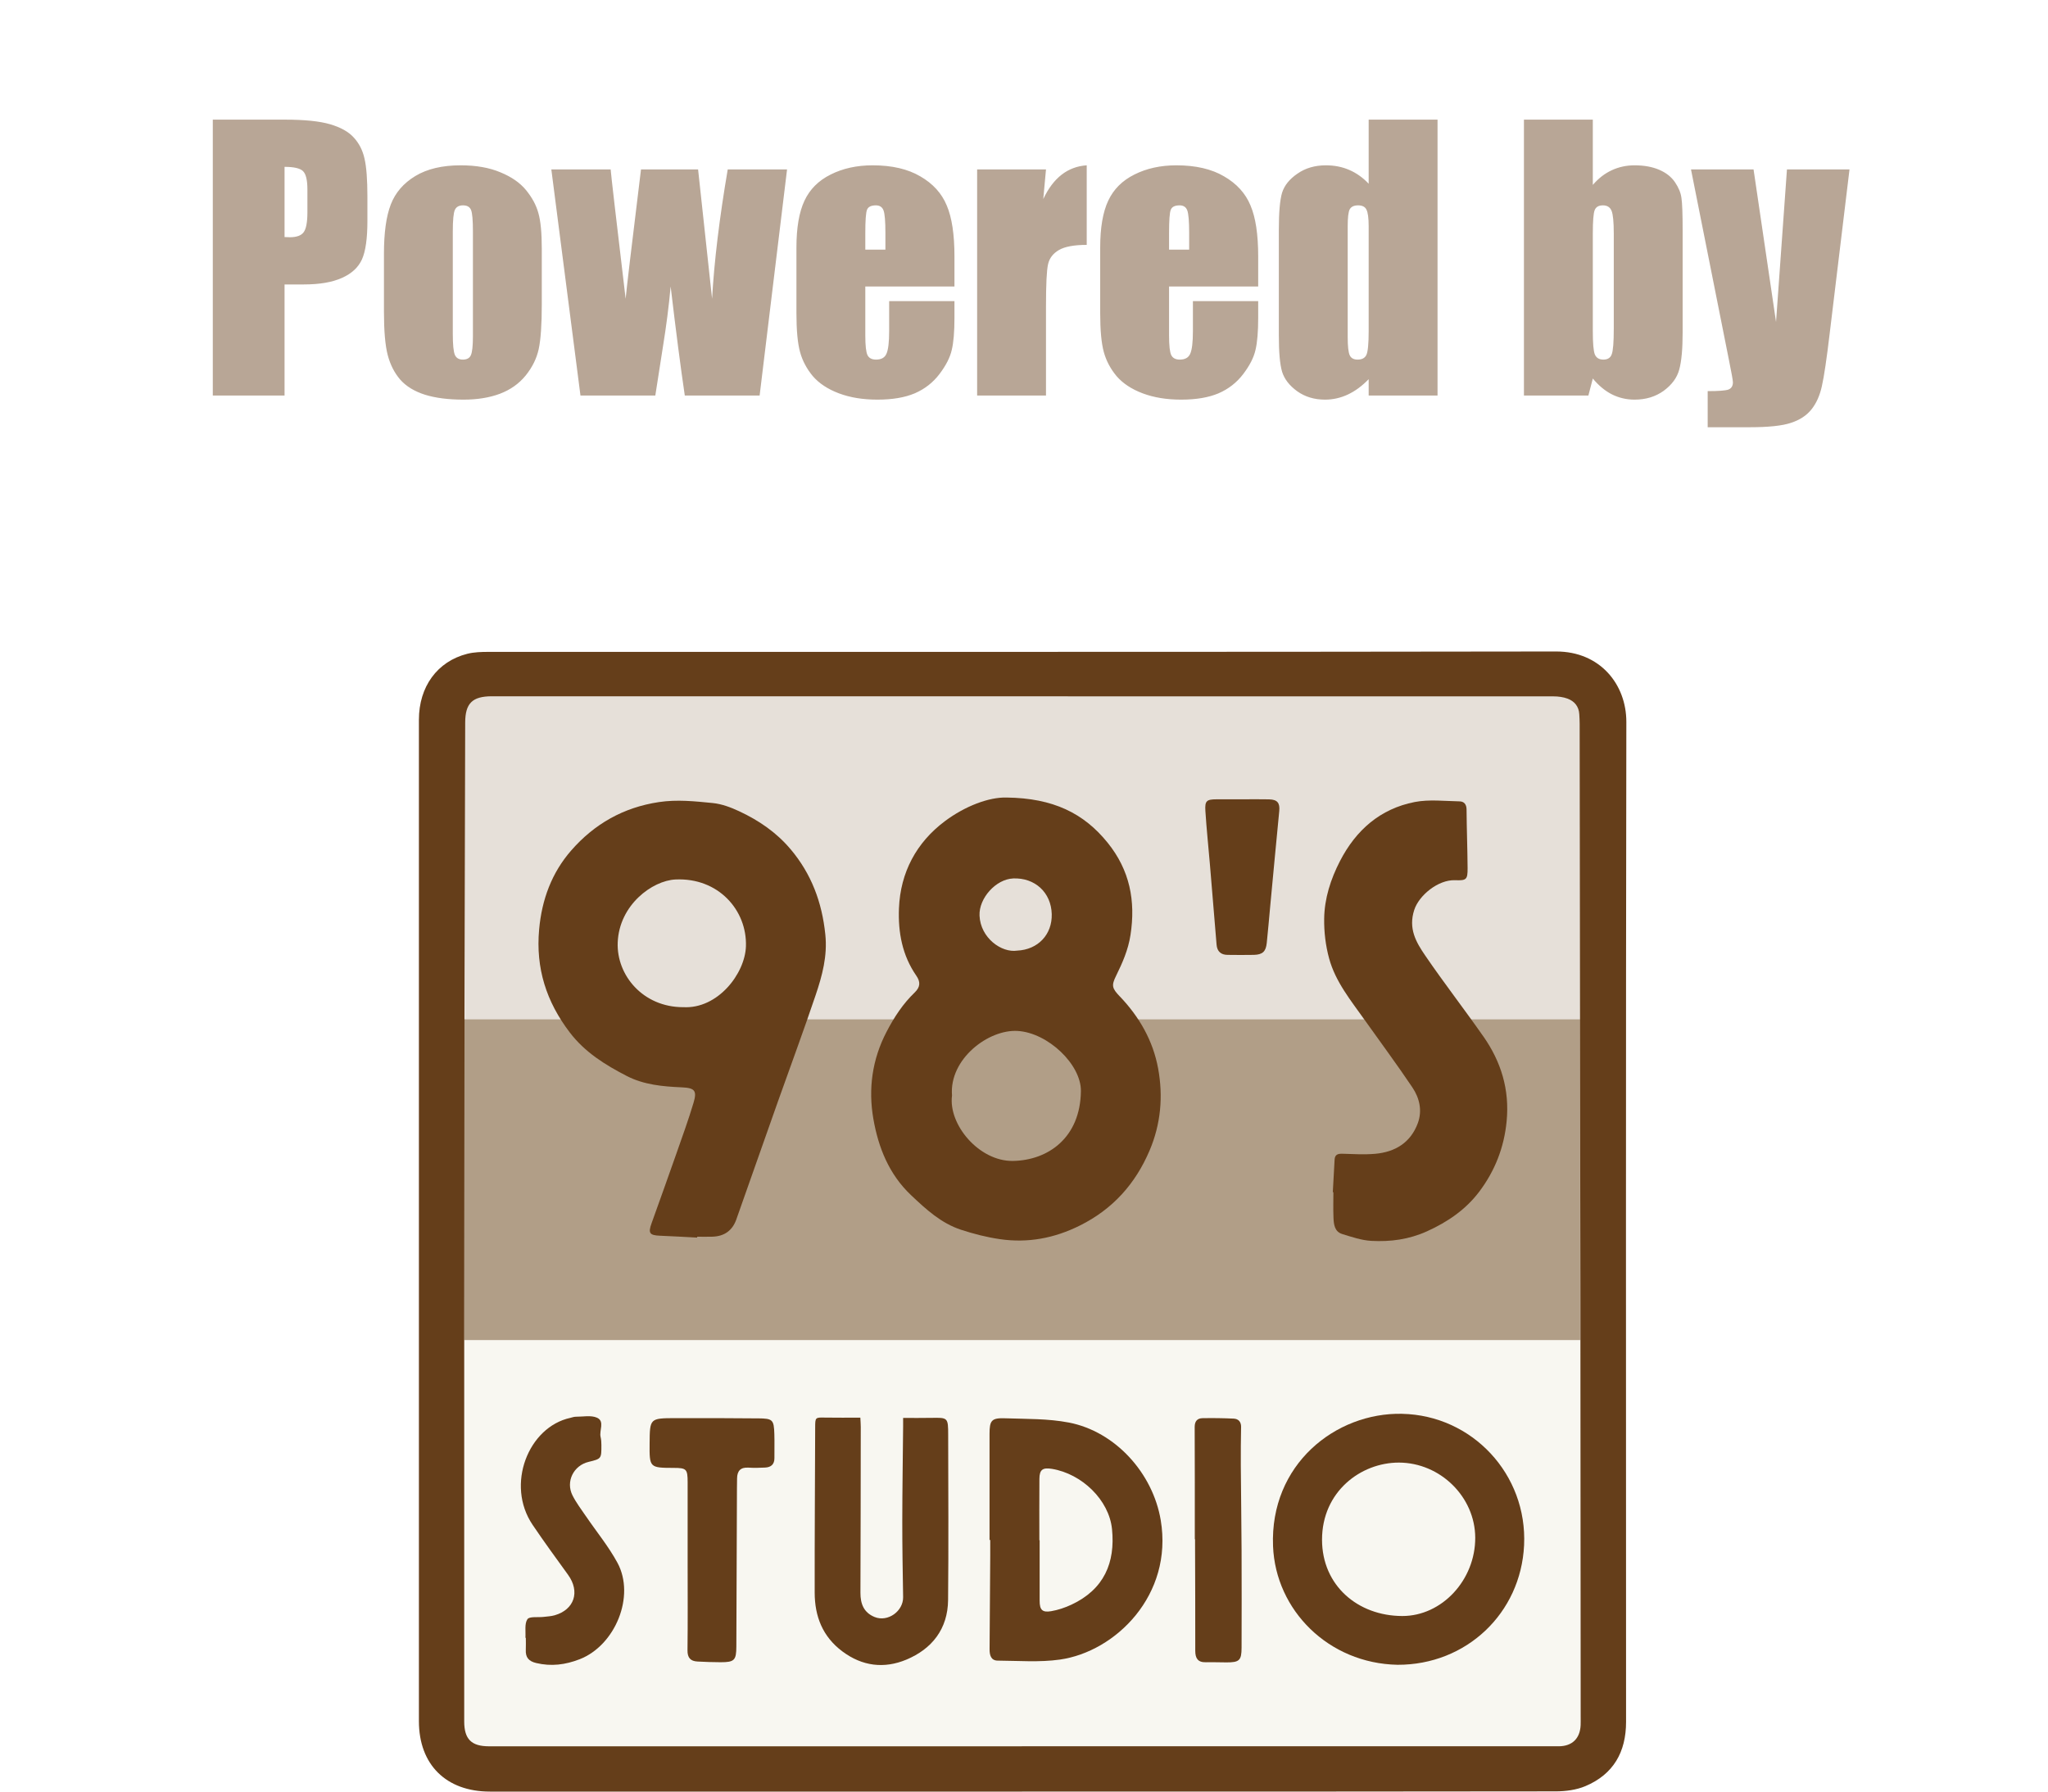
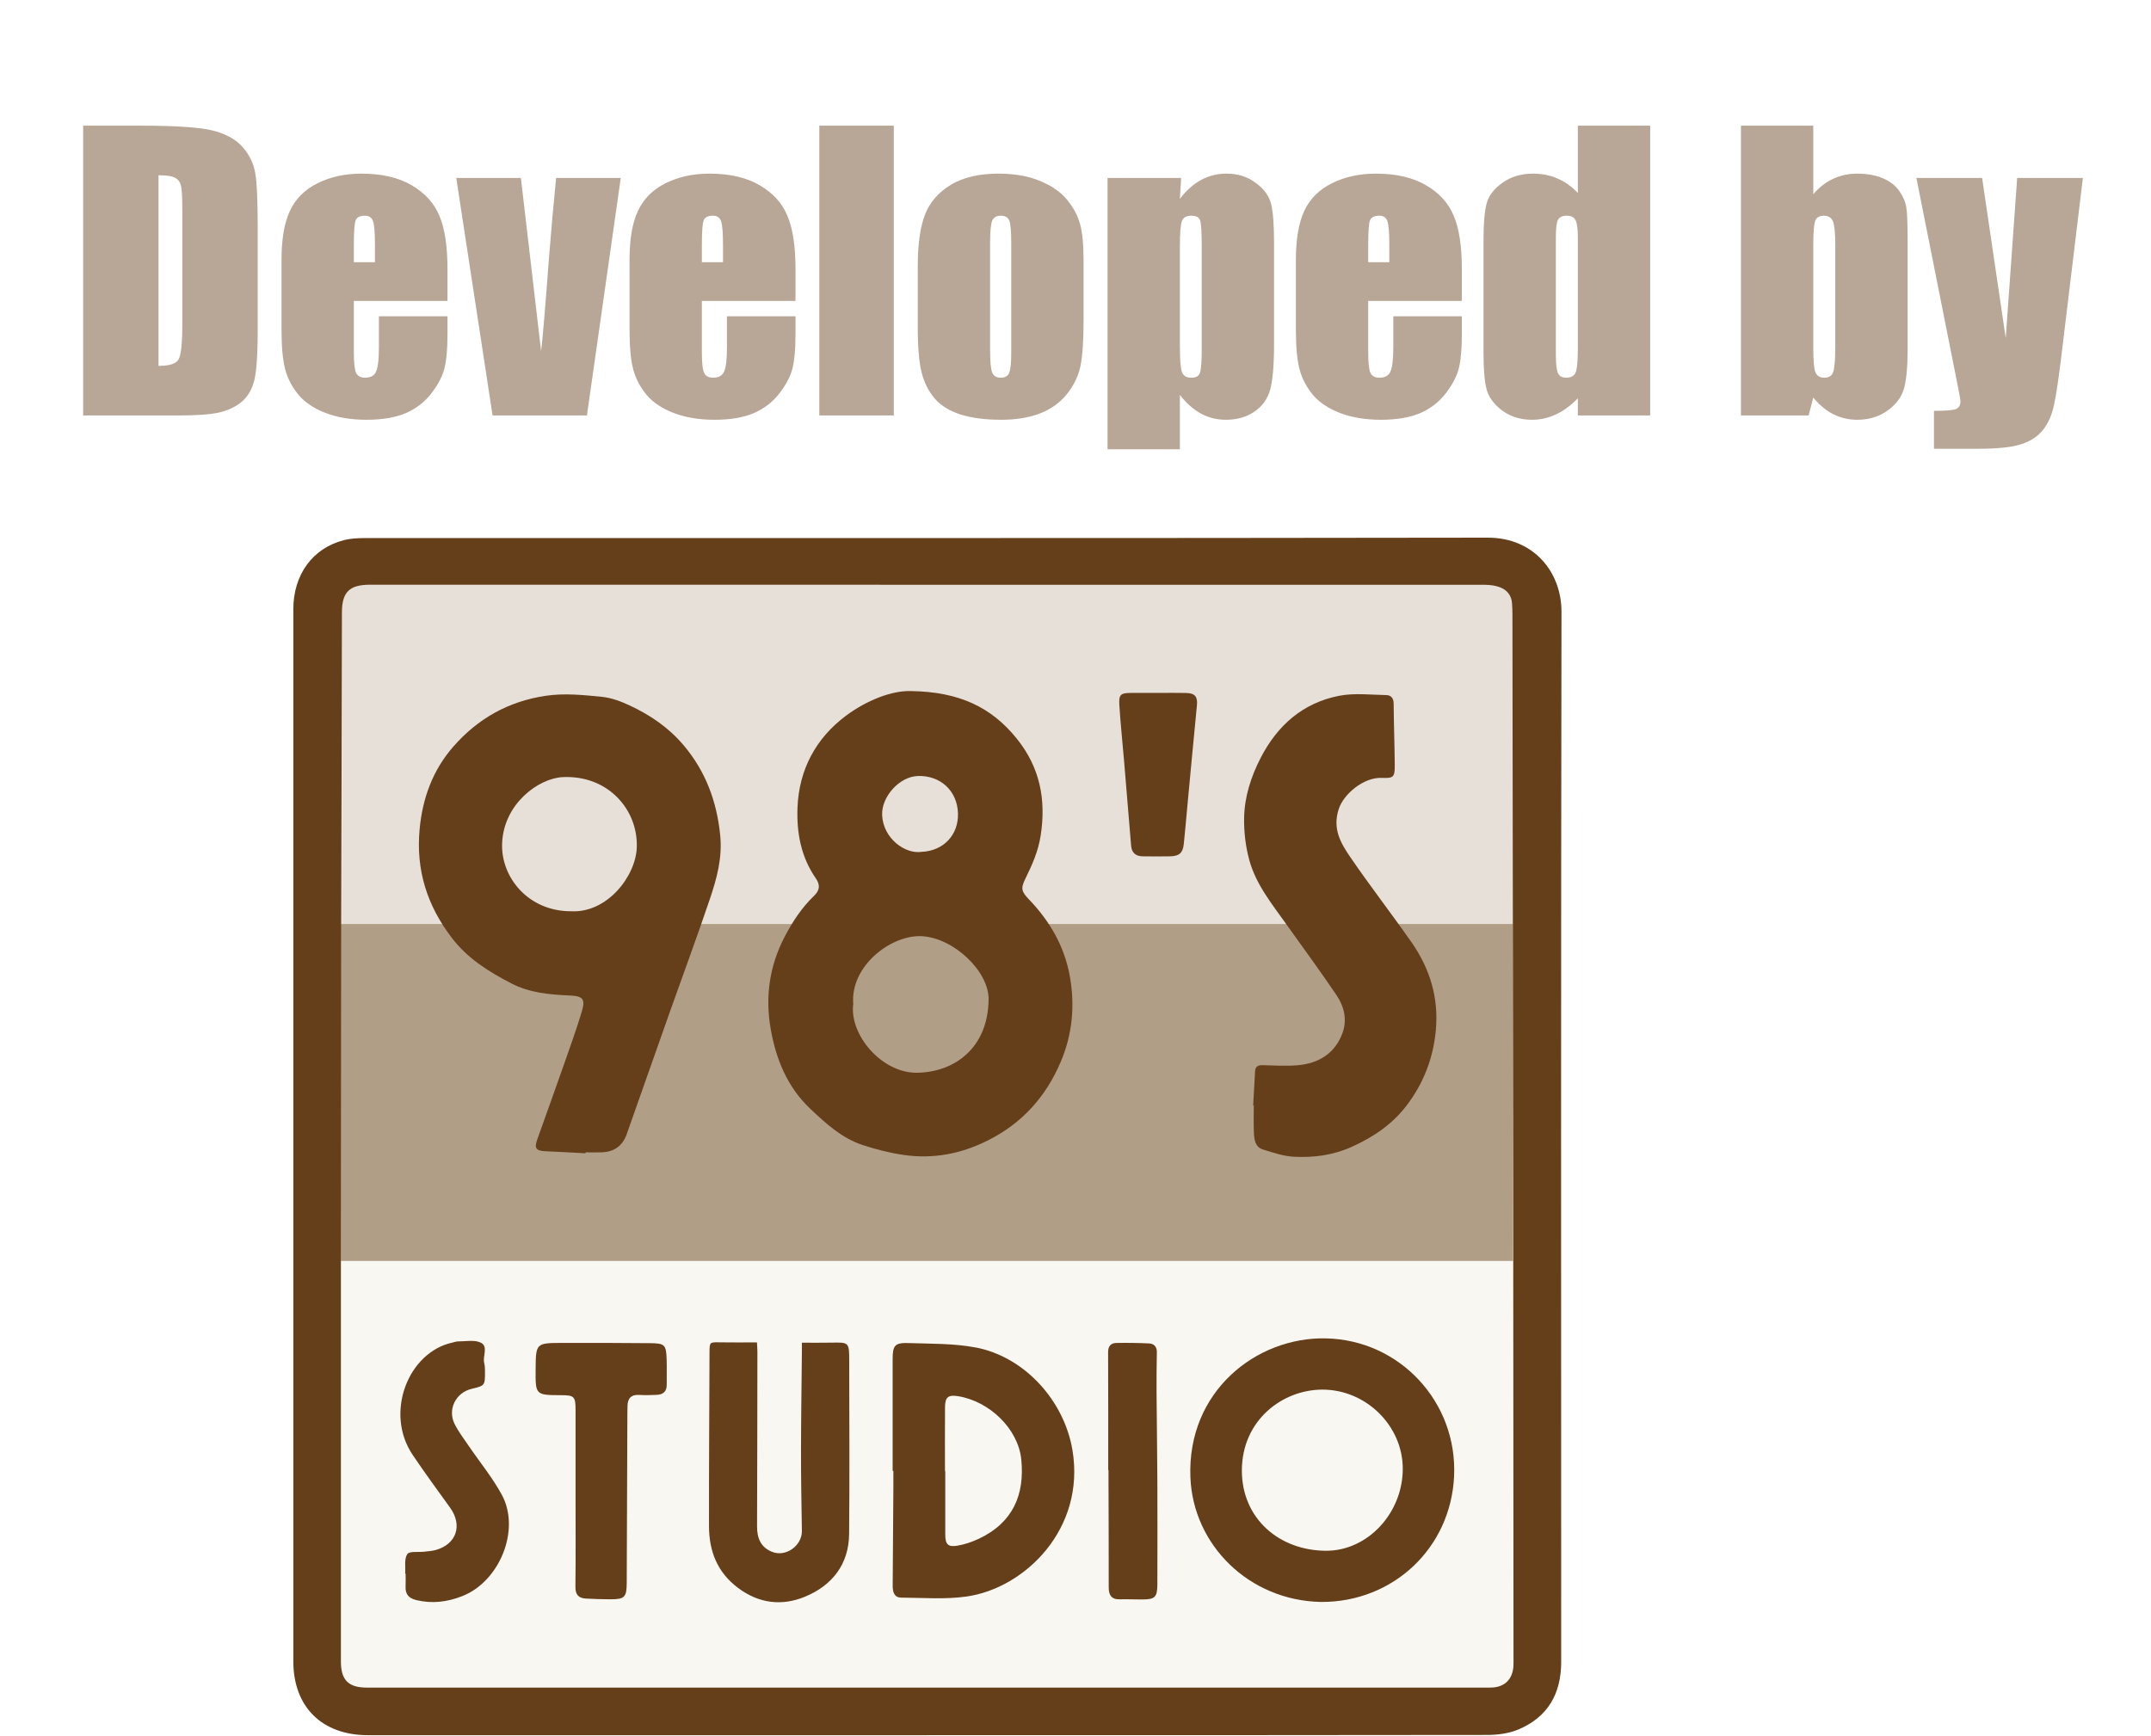
- <svg xmlns="http://www.w3.org/2000/svg" width="88" height="77" viewBox="0 0 88 77" fill="none">
-   <path d="M9.144 5.142H12.249C13.089 5.142 13.734 5.208 14.183 5.34C14.637 5.472 14.977 5.662 15.201 5.911C15.431 6.16 15.585 6.463 15.663 6.819C15.746 7.171 15.787 7.718 15.787 8.46V9.493C15.787 10.249 15.709 10.801 15.553 11.148C15.396 11.495 15.108 11.761 14.688 11.946C14.273 12.132 13.729 12.225 13.055 12.225H12.227V17H9.144V5.142ZM12.227 7.171V10.188C12.315 10.193 12.391 10.196 12.455 10.196C12.738 10.196 12.933 10.127 13.04 9.991C13.153 9.849 13.209 9.559 13.209 9.119V8.145C13.209 7.74 13.146 7.476 13.019 7.354C12.892 7.232 12.628 7.171 12.227 7.171ZM23.28 10.694V13.074C23.28 13.948 23.236 14.59 23.148 15.001C23.06 15.406 22.872 15.787 22.584 16.143C22.296 16.495 21.925 16.756 21.471 16.927C21.021 17.093 20.504 17.176 19.918 17.176C19.264 17.176 18.709 17.105 18.255 16.963C17.801 16.817 17.447 16.6 17.193 16.311C16.944 16.019 16.766 15.667 16.659 15.257C16.551 14.842 16.498 14.222 16.498 13.396V10.906C16.498 10.003 16.595 9.297 16.791 8.79C16.986 8.282 17.337 7.874 17.845 7.566C18.353 7.259 19.002 7.105 19.794 7.105C20.457 7.105 21.026 7.205 21.5 7.405C21.979 7.601 22.347 7.857 22.606 8.174C22.865 8.492 23.041 8.819 23.133 9.156C23.231 9.493 23.28 10.005 23.28 10.694ZM20.321 9.961C20.321 9.463 20.294 9.151 20.24 9.024C20.186 8.892 20.072 8.826 19.896 8.826C19.72 8.826 19.603 8.892 19.544 9.024C19.486 9.151 19.456 9.463 19.456 9.961V14.349C19.456 14.808 19.486 15.108 19.544 15.249C19.603 15.386 19.718 15.455 19.889 15.455C20.064 15.455 20.179 15.391 20.233 15.264C20.291 15.137 20.321 14.864 20.321 14.444V9.961ZM33.819 7.281L32.64 17H29.425C29.249 15.813 29.046 14.251 28.817 12.312C28.739 13.162 28.629 14.021 28.487 14.891L28.158 17H24.942L23.69 7.281H26.239C26.258 7.535 26.473 9.388 26.883 12.84C26.913 12.488 27.132 10.635 27.543 7.281H29.996L30.597 12.84C30.689 11.219 30.914 9.366 31.27 7.281H33.819ZM41.012 12.312H37.181V14.415C37.181 14.854 37.213 15.137 37.276 15.264C37.34 15.391 37.462 15.455 37.643 15.455C37.867 15.455 38.016 15.372 38.089 15.206C38.167 15.035 38.206 14.707 38.206 14.224V12.942H41.012V13.66C41.012 14.261 40.973 14.722 40.895 15.044C40.821 15.367 40.645 15.711 40.367 16.077C40.089 16.443 39.735 16.719 39.305 16.905C38.88 17.085 38.346 17.176 37.701 17.176C37.076 17.176 36.524 17.085 36.046 16.905C35.567 16.724 35.194 16.477 34.925 16.165C34.662 15.848 34.478 15.501 34.376 15.125C34.273 14.744 34.222 14.192 34.222 13.47V10.635C34.222 9.786 34.337 9.117 34.566 8.628C34.796 8.135 35.172 7.759 35.694 7.5C36.217 7.237 36.817 7.105 37.496 7.105C38.326 7.105 39.01 7.264 39.547 7.581C40.089 7.894 40.467 8.311 40.682 8.834C40.902 9.351 41.012 10.081 41.012 11.023V12.312ZM38.045 10.73V10.02C38.045 9.517 38.019 9.192 37.965 9.046C37.911 8.899 37.801 8.826 37.635 8.826C37.43 8.826 37.303 8.89 37.254 9.017C37.206 9.139 37.181 9.473 37.181 10.02V10.73H38.045ZM44.945 7.281L44.828 8.555C45.257 7.642 45.88 7.159 46.695 7.105V10.525C46.153 10.525 45.755 10.599 45.502 10.745C45.248 10.892 45.091 11.097 45.033 11.36C44.974 11.619 44.945 12.22 44.945 13.162V17H41.986V7.281H44.945ZM54.063 12.312H50.233V14.415C50.233 14.854 50.265 15.137 50.328 15.264C50.392 15.391 50.514 15.455 50.694 15.455C50.919 15.455 51.068 15.372 51.141 15.206C51.219 15.035 51.258 14.707 51.258 14.224V12.942H54.063V13.66C54.063 14.261 54.024 14.722 53.946 15.044C53.873 15.367 53.697 15.711 53.419 16.077C53.141 16.443 52.787 16.719 52.357 16.905C51.932 17.085 51.398 17.176 50.753 17.176C50.128 17.176 49.576 17.085 49.098 16.905C48.619 16.724 48.246 16.477 47.977 16.165C47.713 15.848 47.53 15.501 47.428 15.125C47.325 14.744 47.274 14.192 47.274 13.47V10.635C47.274 9.786 47.389 9.117 47.618 8.628C47.848 8.135 48.224 7.759 48.746 7.5C49.269 7.237 49.869 7.105 50.548 7.105C51.378 7.105 52.062 7.264 52.599 7.581C53.141 7.894 53.519 8.311 53.734 8.834C53.954 9.351 54.063 10.081 54.063 11.023V12.312ZM51.097 10.73V10.02C51.097 9.517 51.07 9.192 51.017 9.046C50.963 8.899 50.853 8.826 50.687 8.826C50.482 8.826 50.355 8.89 50.306 9.017C50.257 9.139 50.233 9.473 50.233 10.02V10.73H51.097ZM61.769 5.142V17H58.81V16.297C58.526 16.59 58.228 16.81 57.916 16.956C57.603 17.102 57.276 17.176 56.935 17.176C56.476 17.176 56.078 17.056 55.741 16.817C55.404 16.573 55.187 16.292 55.089 15.975C54.996 15.657 54.95 15.14 54.95 14.422V9.874C54.95 9.126 54.996 8.597 55.089 8.284C55.187 7.972 55.406 7.698 55.748 7.464C56.09 7.225 56.498 7.105 56.971 7.105C57.337 7.105 57.672 7.171 57.975 7.303C58.282 7.435 58.56 7.632 58.81 7.896V5.142H61.769ZM58.81 9.727C58.81 9.371 58.778 9.131 58.714 9.009C58.656 8.887 58.536 8.826 58.355 8.826C58.18 8.826 58.06 8.882 57.997 8.995C57.938 9.102 57.909 9.346 57.909 9.727V14.488C57.909 14.883 57.938 15.145 57.997 15.271C58.055 15.394 58.167 15.455 58.334 15.455C58.524 15.455 58.651 15.386 58.714 15.249C58.778 15.108 58.81 14.766 58.81 14.224V9.727ZM68.441 5.142V7.947C68.685 7.664 68.956 7.454 69.254 7.317C69.557 7.176 69.884 7.105 70.235 7.105C70.641 7.105 70.992 7.168 71.29 7.295C71.588 7.422 71.815 7.601 71.971 7.83C72.127 8.06 72.22 8.284 72.249 8.504C72.284 8.724 72.301 9.192 72.301 9.91V14.29C72.301 15.003 72.252 15.535 72.154 15.887C72.061 16.233 71.839 16.536 71.488 16.795C71.136 17.049 70.719 17.176 70.235 17.176C69.889 17.176 69.564 17.1 69.261 16.949C68.963 16.797 68.69 16.57 68.441 16.268L68.251 17H65.482V5.142H68.441ZM69.342 10.042C69.342 9.539 69.31 9.212 69.247 9.061C69.183 8.904 69.059 8.826 68.873 8.826C68.692 8.826 68.575 8.895 68.522 9.031C68.468 9.163 68.441 9.5 68.441 10.042V14.231C68.441 14.754 68.47 15.088 68.529 15.235C68.592 15.381 68.714 15.455 68.895 15.455C69.081 15.455 69.2 15.379 69.254 15.227C69.312 15.076 69.342 14.712 69.342 14.136V10.042ZM79.471 7.281L78.622 14.312C78.49 15.425 78.377 16.185 78.285 16.59C78.197 16.995 78.048 17.33 77.838 17.593C77.628 17.857 77.335 18.05 76.959 18.172C76.588 18.299 75.992 18.362 75.172 18.362H73.377V16.81C73.836 16.81 74.132 16.788 74.264 16.744C74.395 16.695 74.461 16.59 74.461 16.429C74.461 16.351 74.4 16.011 74.278 15.411L72.66 7.281H75.348L76.314 13.836L76.783 7.281H79.471Z" fill="#653E1A" fill-opacity="0.46" />
-   <path d="M67.905 57.596H19.944V75.053H67.905V57.596Z" fill="#F8F7F1" />
-   <path d="M60.244 60.763C57.389 60.704 54.56 62.939 54.701 66.454C54.811 69.203 57.084 71.492 60.05 71.55C63.002 71.56 65.347 69.339 65.488 66.415C65.635 63.367 63.261 60.826 60.244 60.764V60.763ZM60.253 69.454C58.339 69.449 56.809 68.141 56.806 66.178C56.804 64.107 58.475 62.858 60.108 62.86C61.884 62.863 63.382 64.332 63.389 66.087C63.395 67.906 61.957 69.458 60.253 69.454Z" fill="#653E1A" />
-   <path d="M45.92 61.138C45.032 60.967 44.105 60.988 43.194 60.956C42.605 60.935 42.519 61.046 42.519 61.629C42.517 63.148 42.519 64.667 42.519 66.186C42.529 66.186 42.539 66.186 42.549 66.186C42.549 66.413 42.55 66.642 42.549 66.871C42.54 68.207 42.53 69.543 42.521 70.879C42.519 71.129 42.576 71.369 42.871 71.371C43.761 71.377 44.664 71.45 45.538 71.327C47.935 70.989 50.415 68.551 49.875 65.334C49.537 63.32 47.932 61.525 45.92 61.137V61.138ZM46.036 68.967C45.761 69.096 45.462 69.197 45.163 69.247C44.783 69.311 44.672 69.186 44.672 68.797C44.672 67.93 44.672 67.063 44.672 66.197C44.668 66.197 44.664 66.197 44.66 66.197C44.66 65.318 44.655 64.439 44.662 63.561C44.665 63.163 44.801 63.064 45.202 63.13C46.483 63.341 47.655 64.462 47.782 65.72C47.926 67.155 47.447 68.307 46.035 68.968L46.036 68.967Z" fill="#653E1A" />
-   <path d="M39.989 60.938C39.605 60.947 39.22 60.94 38.806 60.94C38.806 61.092 38.806 61.205 38.806 61.317C38.793 62.675 38.772 64.034 38.77 65.392C38.769 66.475 38.788 67.558 38.806 68.641C38.816 69.247 38.148 69.726 37.584 69.498C37.117 69.309 36.97 68.931 36.972 68.454C36.981 66.078 36.983 63.702 36.986 61.327C36.986 61.207 36.976 61.087 36.968 60.928C36.441 60.928 35.951 60.935 35.461 60.926C35.028 60.917 35.029 60.912 35.027 61.354C35.02 63.718 35.002 66.082 35.006 68.447C35.008 69.464 35.34 70.333 36.193 70.973C37.053 71.617 37.994 71.725 38.942 71.33C40.046 70.87 40.726 70.009 40.738 68.769C40.761 66.404 40.746 64.04 40.742 61.676C40.741 60.919 40.734 60.922 39.989 60.939V60.938Z" fill="#653E1A" />
-   <path d="M32.571 60.96C31.383 60.95 30.196 60.945 29.008 60.949C27.922 60.953 27.922 60.96 27.913 62.033C27.904 63.079 27.91 63.085 28.95 63.088C29.496 63.089 29.546 63.138 29.547 63.7C29.549 64.887 29.547 66.074 29.547 67.261C29.547 68.483 29.556 69.705 29.541 70.926C29.537 71.249 29.669 71.395 29.971 71.41C30.301 71.426 30.633 71.441 30.963 71.44C31.555 71.44 31.637 71.358 31.64 70.768C31.651 68.497 31.658 66.225 31.666 63.953C31.666 63.816 31.669 63.679 31.671 63.542C31.675 63.222 31.816 63.056 32.157 63.077C32.396 63.092 32.637 63.086 32.876 63.074C33.129 63.062 33.279 62.936 33.276 62.664C33.273 62.322 33.284 61.979 33.273 61.638C33.254 61.015 33.205 60.964 32.568 60.959L32.571 60.96Z" fill="#653E1A" />
-   <path d="M25.172 65.16C24.974 64.868 24.758 64.584 24.6 64.271C24.3 63.676 24.643 62.986 25.29 62.83C25.843 62.696 25.843 62.696 25.841 62.103C25.841 61.99 25.834 61.874 25.808 61.764C25.738 61.483 25.997 61.086 25.653 60.931C25.394 60.816 25.049 60.891 24.742 60.889C24.664 60.889 24.587 60.919 24.509 60.937C22.701 61.327 21.719 63.811 22.886 65.536C23.377 66.263 23.895 66.972 24.409 67.683C24.932 68.408 24.683 69.18 23.831 69.423C23.679 69.466 23.517 69.473 23.358 69.492C23.116 69.521 22.748 69.462 22.662 69.592C22.531 69.79 22.595 70.117 22.577 70.389C22.583 70.389 22.588 70.389 22.594 70.39C22.594 70.561 22.601 70.733 22.593 70.903C22.577 71.226 22.71 71.397 23.041 71.475C23.687 71.627 24.287 71.552 24.906 71.312C26.433 70.72 27.308 68.603 26.531 67.166C26.148 66.459 25.627 65.828 25.173 65.159L25.172 65.16Z" fill="#653E1A" />
-   <path d="M53.329 61.336C53.333 61.11 53.217 60.98 53.009 60.97C52.565 60.949 52.119 60.943 51.673 60.951C51.45 60.955 51.334 61.077 51.334 61.327C51.342 62.936 51.339 64.544 51.339 66.153C51.343 66.153 51.346 66.153 51.35 66.153C51.35 66.244 51.35 66.336 51.35 66.427C51.355 67.934 51.361 69.44 51.359 70.946C51.359 71.262 51.462 71.449 51.811 71.441C52.108 71.434 52.405 71.446 52.701 71.447C53.255 71.449 53.347 71.361 53.349 70.817C53.352 69.425 53.356 68.033 53.349 66.641C53.344 65.419 53.324 64.199 53.316 62.978C53.312 62.431 53.319 61.883 53.328 61.336H53.329Z" fill="#653E1A" />
-   <path d="M67.906 29.927H19.98V43.809H67.906V29.927Z" fill="#B19E87" fill-opacity="0.32" />
-   <path d="M67.898 43.807H19.944V57.595H67.898V43.807Z" fill="#B19E87" />
-   <path d="M48.116 42.825C47.782 42.475 47.75 42.358 47.955 41.942C48.231 41.382 48.476 40.827 48.575 40.19C48.804 38.715 48.545 37.398 47.594 36.219C46.568 34.949 45.255 34.303 43.257 34.277C42.494 34.254 41.466 34.645 40.599 35.294C39.38 36.208 38.689 37.489 38.627 39.04C38.586 40.069 38.768 41.062 39.373 41.935C39.556 42.198 39.549 42.42 39.303 42.656C38.798 43.141 38.422 43.715 38.096 44.342C37.473 45.535 37.304 46.802 37.527 48.085C37.74 49.313 38.196 50.468 39.148 51.368C39.791 51.976 40.437 52.571 41.291 52.852C41.835 53.031 42.398 53.175 42.965 53.257C44.164 53.431 45.298 53.221 46.398 52.673C47.819 51.966 48.788 50.877 49.397 49.445C49.878 48.313 49.984 47.126 49.764 45.925C49.544 44.727 48.957 43.704 48.119 42.826L48.116 42.825ZM43.533 37.754C44.471 37.716 45.167 38.359 45.192 39.285C45.216 40.165 44.6 40.816 43.706 40.856C43.036 40.959 42.131 40.314 42.089 39.352C42.057 38.605 42.792 37.785 43.533 37.755V37.754ZM43.528 49.895C42.076 49.921 40.74 48.336 40.907 47.083C40.778 45.518 42.471 44.231 43.729 44.309C45.023 44.386 46.459 45.746 46.445 46.896C46.421 48.9 45.035 49.869 43.527 49.895H43.528Z" fill="#653E1A" />
-   <path d="M33.969 36.497C33.357 35.771 32.603 35.259 31.761 34.866C31.403 34.699 31.012 34.551 30.623 34.513C29.859 34.438 29.101 34.355 28.315 34.472C26.78 34.702 25.536 35.417 24.544 36.552C23.71 37.508 23.283 38.653 23.166 39.944C23.014 41.616 23.477 43.053 24.48 44.37C25.132 45.227 26.007 45.767 26.93 46.244C27.663 46.622 28.476 46.697 29.288 46.732C29.85 46.757 29.959 46.868 29.8 47.398C29.581 48.128 29.321 48.845 29.069 49.564C28.715 50.573 28.354 51.58 27.993 52.586C27.846 52.995 27.913 53.091 28.35 53.109C28.886 53.13 29.421 53.162 29.956 53.19C29.956 53.177 29.956 53.165 29.957 53.152C30.174 53.152 30.391 53.158 30.608 53.151C31.129 53.136 31.474 52.884 31.644 52.397C31.652 52.375 31.658 52.354 31.666 52.332C32.253 50.667 32.838 49.003 33.427 47.34C33.967 45.816 34.532 44.3 35.048 42.766C35.33 41.929 35.559 41.088 35.463 40.163C35.32 38.78 34.869 37.565 33.97 36.497H33.969ZM29.351 43.287C27.626 43.286 26.489 41.913 26.542 40.509C26.604 38.893 28.028 37.847 29.022 37.799C30.867 37.711 32.103 39.12 32.052 40.671C32.013 41.85 30.837 43.376 29.351 43.286V43.287Z" fill="#653E1A" />
-   <path d="M63.737 44.544C62.922 43.376 62.047 42.249 61.243 41.073C60.85 40.498 60.505 39.912 60.769 39.105C60.969 38.487 61.791 37.803 62.522 37.83C63.007 37.848 63.064 37.809 63.061 37.311C63.055 36.469 63.022 35.628 63.016 34.785C63.014 34.565 62.902 34.445 62.72 34.442C62.075 34.43 61.41 34.349 60.786 34.47C59.305 34.76 58.263 35.678 57.578 37.006C57.178 37.783 56.91 38.611 56.898 39.483C56.89 40.054 56.96 40.645 57.111 41.195C57.385 42.199 58.047 43.003 58.638 43.837C59.324 44.804 60.031 45.756 60.691 46.74C60.995 47.194 61.12 47.733 60.922 48.272C60.611 49.112 59.946 49.513 59.088 49.589C58.617 49.63 58.14 49.599 57.666 49.586C57.473 49.581 57.357 49.633 57.346 49.841C57.321 50.307 57.295 50.772 57.269 51.238C57.277 51.238 57.286 51.238 57.294 51.239C57.294 51.604 57.283 51.97 57.298 52.335C57.31 52.623 57.344 52.936 57.674 53.037C58.085 53.163 58.507 53.309 58.931 53.331C59.748 53.374 60.539 53.272 61.318 52.919C62.206 52.517 62.978 51.986 63.554 51.226C64.227 50.336 64.63 49.328 64.739 48.182C64.868 46.82 64.498 45.632 63.739 44.544H63.737Z" fill="#653E1A" />
-   <path d="M54.538 34.355C54.15 34.346 53.761 34.353 53.373 34.353C53.008 34.353 52.643 34.351 52.277 34.353C51.846 34.355 51.766 34.416 51.794 34.855C51.842 35.615 51.923 36.373 51.987 37.133C52.084 38.29 52.177 39.447 52.275 40.604C52.299 40.887 52.459 41.037 52.746 41.039C53.123 41.042 53.499 41.048 53.876 41.039C54.252 41.029 54.392 40.898 54.431 40.528C54.486 40.008 54.529 39.486 54.578 38.965C54.707 37.595 54.834 36.225 54.968 34.855C55.001 34.514 54.89 34.364 54.538 34.356L54.538 34.355Z" fill="#653E1A" />
-   <path d="M43.916 77C36.295 77 28.674 77 21.052 77C19.169 77 18 75.841 18 73.973C18 59.626 18 45.279 18 30.932C18 29.515 18.788 28.427 20.076 28.1C20.371 28.025 20.689 28.017 20.997 28.017C36.286 28.013 51.574 28.025 66.862 28C68.754 27.997 69.885 29.415 69.882 31.032C69.858 45.356 69.867 59.681 69.87 74.004C69.87 75.299 69.327 76.259 68.119 76.767C67.731 76.93 67.273 76.99 66.847 76.99C59.203 77.003 51.559 76.999 43.914 76.999L43.916 77ZM43.905 75.052C49.127 75.052 54.35 75.052 59.572 75.052C62.039 75.052 64.508 75.052 66.975 75.052C67.55 75.052 67.893 74.72 67.917 74.148C67.922 74.034 67.919 73.92 67.919 73.805C67.915 67.694 67.913 61.583 67.907 55.472C67.899 47.351 67.887 39.231 67.876 31.11C67.876 30.972 67.868 30.835 67.86 30.699C67.842 30.365 67.656 30.139 67.358 30.027C67.171 29.957 66.957 29.93 66.755 29.93C51.547 29.926 36.339 29.926 21.131 29.926C20.297 29.926 19.991 30.226 19.989 31.053C19.978 35.439 19.966 39.825 19.959 44.21C19.952 48.848 19.949 53.485 19.947 58.122C19.945 63.411 19.947 68.7 19.947 73.989C19.947 74.744 20.256 75.053 21.006 75.053C28.638 75.053 36.271 75.053 43.903 75.053L43.905 75.052Z" fill="#653E1A" />
+ <svg xmlns="http://www.w3.org/2000/svg" width="88" height="71" viewBox="0 0 88 71" fill="none">
+   <path d="M3.402 5.142H5.709C7.198 5.142 8.204 5.21 8.727 5.347C9.254 5.484 9.654 5.708 9.928 6.021C10.201 6.333 10.372 6.683 10.44 7.068C10.509 7.449 10.543 8.201 10.543 9.324V13.477C10.543 14.541 10.492 15.254 10.389 15.616C10.291 15.972 10.118 16.253 9.869 16.458C9.62 16.658 9.312 16.8 8.946 16.883C8.58 16.961 8.028 17 7.291 17H3.402V5.142ZM6.485 7.171V14.971C6.93 14.971 7.203 14.883 7.306 14.707C7.408 14.527 7.459 14.041 7.459 13.25V8.643C7.459 8.106 7.442 7.762 7.408 7.61C7.374 7.459 7.296 7.349 7.174 7.281C7.052 7.208 6.822 7.171 6.485 7.171ZM18.307 12.312H14.476V14.415C14.476 14.854 14.508 15.137 14.571 15.264C14.635 15.391 14.757 15.455 14.938 15.455C15.162 15.455 15.311 15.372 15.384 15.206C15.462 15.035 15.502 14.707 15.502 14.224V12.942H18.307V13.66C18.307 14.261 18.268 14.722 18.189 15.044C18.116 15.367 17.94 15.711 17.662 16.077C17.384 16.443 17.03 16.719 16.6 16.905C16.175 17.085 15.641 17.176 14.996 17.176C14.371 17.176 13.819 17.085 13.341 16.905C12.862 16.724 12.489 16.477 12.22 16.165C11.957 15.848 11.773 15.501 11.671 15.125C11.568 14.744 11.517 14.192 11.517 13.47V10.635C11.517 9.786 11.632 9.117 11.861 8.628C12.091 8.135 12.467 7.759 12.989 7.5C13.512 7.237 14.112 7.105 14.791 7.105C15.621 7.105 16.305 7.264 16.842 7.581C17.384 7.894 17.762 8.311 17.977 8.834C18.197 9.351 18.307 10.081 18.307 11.023V12.312ZM15.34 10.73V10.02C15.34 9.517 15.313 9.192 15.26 9.046C15.206 8.899 15.096 8.826 14.93 8.826C14.725 8.826 14.598 8.89 14.549 9.017C14.501 9.139 14.476 9.473 14.476 10.02V10.73H15.34ZM25.396 7.281L24.012 17H20.152L18.666 7.281H21.31L22.137 14.371C22.201 13.853 22.308 12.584 22.459 10.562C22.547 9.434 22.645 8.34 22.752 7.281H25.396ZM32.545 12.312H28.714V14.415C28.714 14.854 28.746 15.137 28.81 15.264C28.873 15.391 28.995 15.455 29.176 15.455C29.4 15.455 29.549 15.372 29.623 15.206C29.701 15.035 29.74 14.707 29.74 14.224V12.942H32.545V13.66C32.545 14.261 32.506 14.722 32.428 15.044C32.355 15.367 32.179 15.711 31.9 16.077C31.622 16.443 31.268 16.719 30.838 16.905C30.414 17.085 29.879 17.176 29.234 17.176C28.609 17.176 28.058 17.085 27.579 16.905C27.101 16.724 26.727 16.477 26.459 16.165C26.195 15.848 26.012 15.501 25.909 15.125C25.807 14.744 25.755 14.192 25.755 13.47V10.635C25.755 9.786 25.87 9.117 26.1 8.628C26.329 8.135 26.705 7.759 27.227 7.5C27.75 7.237 28.351 7.105 29.029 7.105C29.859 7.105 30.543 7.264 31.08 7.581C31.622 7.894 32.001 8.311 32.215 8.834C32.435 9.351 32.545 10.081 32.545 11.023V12.312ZM29.579 10.73V10.02C29.579 9.517 29.552 9.192 29.498 9.046C29.444 8.899 29.334 8.826 29.169 8.826C28.963 8.826 28.836 8.89 28.788 9.017C28.739 9.139 28.714 9.473 28.714 10.02V10.73H29.579ZM36.566 5.142V17H33.519V5.142H36.566ZM44.33 10.694V13.074C44.33 13.948 44.286 14.59 44.198 15.001C44.11 15.406 43.922 15.787 43.634 16.143C43.346 16.495 42.975 16.756 42.52 16.927C42.071 17.093 41.554 17.176 40.968 17.176C40.313 17.176 39.759 17.105 39.305 16.963C38.851 16.817 38.497 16.6 38.243 16.311C37.994 16.019 37.816 15.667 37.709 15.257C37.601 14.842 37.547 14.222 37.547 13.396V10.906C37.547 10.003 37.645 9.297 37.84 8.79C38.036 8.282 38.387 7.874 38.895 7.566C39.403 7.259 40.052 7.105 40.843 7.105C41.507 7.105 42.076 7.205 42.55 7.405C43.028 7.601 43.397 7.857 43.656 8.174C43.915 8.492 44.09 8.819 44.183 9.156C44.281 9.493 44.33 10.005 44.33 10.694ZM41.371 9.961C41.371 9.463 41.344 9.151 41.29 9.024C41.236 8.892 41.122 8.826 40.946 8.826C40.77 8.826 40.653 8.892 40.594 9.024C40.536 9.151 40.506 9.463 40.506 9.961V14.349C40.506 14.808 40.536 15.108 40.594 15.249C40.653 15.386 40.768 15.455 40.938 15.455C41.114 15.455 41.229 15.391 41.283 15.264C41.341 15.137 41.371 14.864 41.371 14.444V9.961ZM48.321 7.281L48.27 8.138C48.534 7.791 48.824 7.532 49.142 7.361C49.459 7.19 49.806 7.105 50.182 7.105C50.641 7.105 51.036 7.229 51.368 7.479C51.705 7.723 51.915 8.006 51.998 8.328C52.081 8.65 52.123 9.197 52.123 9.969V14.063C52.123 14.947 52.069 15.577 51.961 15.953C51.859 16.324 51.644 16.622 51.317 16.846C50.995 17.066 50.604 17.176 50.145 17.176C49.779 17.176 49.44 17.09 49.127 16.919C48.815 16.748 48.529 16.495 48.27 16.158V18.384H45.311V7.281H48.321ZM49.164 10.108C49.164 9.507 49.142 9.144 49.098 9.017C49.054 8.89 48.932 8.826 48.731 8.826C48.536 8.826 48.409 8.899 48.351 9.046C48.297 9.192 48.27 9.546 48.27 10.108V14.136C48.27 14.722 48.299 15.088 48.358 15.235C48.416 15.381 48.544 15.455 48.739 15.455C48.929 15.455 49.046 15.389 49.09 15.257C49.139 15.12 49.164 14.793 49.164 14.275V10.108ZM59.806 12.312H55.975V14.415C55.975 14.854 56.007 15.137 56.07 15.264C56.134 15.391 56.256 15.455 56.437 15.455C56.661 15.455 56.81 15.372 56.883 15.206C56.961 15.035 57.001 14.707 57.001 14.224V12.942H59.806V13.66C59.806 14.261 59.767 14.722 59.688 15.044C59.615 15.367 59.44 15.711 59.161 16.077C58.883 16.443 58.529 16.719 58.099 16.905C57.674 17.085 57.14 17.176 56.495 17.176C55.87 17.176 55.318 17.085 54.84 16.905C54.361 16.724 53.988 16.477 53.719 16.165C53.456 15.848 53.273 15.501 53.17 15.125C53.067 14.744 53.016 14.192 53.016 13.47V10.635C53.016 9.786 53.131 9.117 53.36 8.628C53.59 8.135 53.966 7.759 54.488 7.5C55.011 7.237 55.611 7.105 56.29 7.105C57.12 7.105 57.804 7.264 58.341 7.581C58.883 7.894 59.261 8.311 59.476 8.834C59.696 9.351 59.806 10.081 59.806 11.023V12.312ZM56.839 10.73V10.02C56.839 9.517 56.812 9.192 56.759 9.046C56.705 8.899 56.595 8.826 56.429 8.826C56.224 8.826 56.097 8.89 56.048 9.017C55.999 9.139 55.975 9.473 55.975 10.02V10.73H56.839ZM67.511 5.142V17H64.552V16.297C64.269 16.59 63.971 16.81 63.658 16.956C63.346 17.102 63.019 17.176 62.677 17.176C62.218 17.176 61.82 17.056 61.483 16.817C61.146 16.573 60.929 16.292 60.831 15.975C60.738 15.657 60.692 15.14 60.692 14.422V9.874C60.692 9.126 60.738 8.597 60.831 8.284C60.929 7.972 61.148 7.698 61.49 7.464C61.832 7.225 62.24 7.105 62.713 7.105C63.08 7.105 63.414 7.171 63.717 7.303C64.024 7.435 64.303 7.632 64.552 7.896V5.142H67.511ZM64.552 9.727C64.552 9.371 64.52 9.131 64.457 9.009C64.398 8.887 64.278 8.826 64.098 8.826C63.922 8.826 63.802 8.882 63.739 8.995C63.68 9.102 63.651 9.346 63.651 9.727V14.488C63.651 14.883 63.68 15.145 63.739 15.271C63.797 15.394 63.91 15.455 64.076 15.455C64.266 15.455 64.393 15.386 64.457 15.249C64.52 15.108 64.552 14.766 64.552 14.224V9.727ZM74.183 5.142V7.947C74.427 7.664 74.698 7.454 74.996 7.317C75.299 7.176 75.626 7.105 75.978 7.105C76.383 7.105 76.734 7.168 77.032 7.295C77.33 7.422 77.557 7.601 77.713 7.83C77.87 8.06 77.962 8.284 77.992 8.504C78.026 8.724 78.043 9.192 78.043 9.91V14.29C78.043 15.003 77.994 15.535 77.897 15.887C77.804 16.233 77.582 16.536 77.23 16.795C76.878 17.049 76.461 17.176 75.978 17.176C75.631 17.176 75.306 17.1 75.003 16.949C74.706 16.797 74.432 16.57 74.183 16.268L73.993 17H71.224V5.142H74.183ZM75.084 10.042C75.084 9.539 75.052 9.212 74.989 9.061C74.925 8.904 74.801 8.826 74.615 8.826C74.435 8.826 74.317 8.895 74.264 9.031C74.21 9.163 74.183 9.5 74.183 10.042V14.231C74.183 14.754 74.212 15.088 74.271 15.235C74.335 15.381 74.457 15.455 74.637 15.455C74.823 15.455 74.942 15.379 74.996 15.227C75.055 15.076 75.084 14.712 75.084 14.136V10.042ZM85.213 7.281L84.364 14.312C84.232 15.425 84.12 16.185 84.027 16.59C83.939 16.995 83.79 17.33 83.58 17.593C83.37 17.857 83.077 18.05 82.701 18.172C82.33 18.299 81.734 18.362 80.914 18.362H79.12V16.81C79.579 16.81 79.874 16.788 80.006 16.744C80.138 16.695 80.204 16.59 80.204 16.429C80.204 16.351 80.143 16.011 80.02 15.411L78.402 7.281H81.09L82.057 13.836L82.525 7.281H85.213Z" fill="#653E1A" fill-opacity="0.46" />
+   <path d="M61.905 51.596H13.944V69.053H61.905V51.596Z" fill="#F8F7F1" />
+   <path d="M54.244 54.763C51.389 54.704 48.56 56.939 48.701 60.454C48.811 63.203 51.084 65.491 54.05 65.549C57.002 65.559 59.347 63.339 59.488 60.415C59.635 57.366 57.261 54.826 54.244 54.764V54.763ZM54.253 63.454C52.339 63.449 50.809 62.141 50.806 60.178C50.804 58.106 52.475 56.858 54.108 56.86C55.884 56.863 57.382 58.331 57.389 60.087C57.395 61.906 55.957 63.458 54.253 63.454Z" fill="#653E1A" />
+   <path d="M39.92 55.138C39.032 54.967 38.105 54.987 37.194 54.956C36.605 54.934 36.519 55.045 36.519 55.629C36.517 57.148 36.519 58.667 36.519 60.185C36.529 60.185 36.539 60.185 36.549 60.185C36.549 60.413 36.55 60.642 36.549 60.87C36.54 62.206 36.53 63.543 36.521 64.879C36.519 65.129 36.576 65.369 36.871 65.371C37.761 65.377 38.664 65.45 39.538 65.327C41.935 64.989 44.415 62.551 43.875 59.334C43.537 57.32 41.932 55.525 39.92 55.136V55.138ZM40.036 62.967C39.761 63.096 39.462 63.197 39.163 63.247C38.783 63.311 38.672 63.186 38.672 62.797C38.672 61.929 38.672 61.062 38.672 60.196C38.668 60.196 38.664 60.196 38.66 60.196C38.66 59.318 38.655 58.439 38.662 57.561C38.665 57.163 38.801 57.064 39.202 57.13C40.483 57.341 41.655 58.462 41.782 59.72C41.926 61.154 41.447 62.306 40.035 62.968L40.036 62.967Z" fill="#653E1A" />
+   <path d="M33.989 54.938C33.605 54.947 33.22 54.94 32.806 54.94C32.806 55.092 32.806 55.205 32.806 55.317C32.793 56.675 32.772 58.034 32.77 59.392C32.769 60.475 32.788 61.558 32.806 62.641C32.816 63.247 32.148 63.726 31.584 63.498C31.117 63.309 30.97 62.931 30.972 62.454C30.981 60.078 30.983 57.702 30.986 55.327C30.986 55.207 30.976 55.087 30.968 54.928C30.441 54.928 29.951 54.935 29.461 54.926C29.028 54.917 29.029 54.912 29.027 55.354C29.02 57.718 29.002 60.082 29.006 62.447C29.008 63.464 29.34 64.333 30.193 64.973C31.053 65.617 31.994 65.725 32.942 65.33C34.046 64.87 34.726 64.009 34.738 62.769C34.761 60.404 34.746 58.04 34.742 55.676C34.741 54.919 34.734 54.922 33.989 54.939V54.938Z" fill="#653E1A" />
+   <path d="M26.571 54.96C25.383 54.95 24.196 54.945 23.008 54.949C21.922 54.953 21.922 54.96 21.913 56.033C21.904 57.079 21.91 57.085 22.95 57.088C23.496 57.089 23.546 57.138 23.547 57.7C23.549 58.887 23.547 60.074 23.547 61.261C23.547 62.483 23.556 63.705 23.541 64.926C23.537 65.249 23.669 65.395 23.971 65.41C24.301 65.426 24.633 65.441 24.963 65.44C25.555 65.44 25.637 65.358 25.64 64.768C25.651 62.497 25.658 60.225 25.666 57.953C25.666 57.816 25.669 57.679 25.671 57.542C25.675 57.222 25.816 57.056 26.157 57.077C26.396 57.092 26.637 57.086 26.876 57.074C27.129 57.062 27.279 56.936 27.276 56.664C27.273 56.322 27.284 55.979 27.273 55.638C27.254 55.015 27.205 54.964 26.568 54.959L26.571 54.96Z" fill="#653E1A" />
+   <path d="M19.172 59.16C18.974 58.868 18.758 58.584 18.6 58.271C18.3 57.676 18.643 56.986 19.29 56.83C19.843 56.696 19.843 56.696 19.841 56.102C19.841 55.989 19.834 55.873 19.808 55.763C19.738 55.482 19.997 55.085 19.653 54.931C19.394 54.815 19.049 54.89 18.742 54.888C18.664 54.888 18.587 54.919 18.509 54.936C16.701 55.326 15.719 57.811 16.886 59.536C17.377 60.263 17.895 60.972 18.409 61.683C18.932 62.407 18.683 63.179 17.831 63.422C17.679 63.465 17.517 63.472 17.358 63.492C17.116 63.52 16.748 63.462 16.662 63.592C16.531 63.789 16.595 64.117 16.577 64.389C16.583 64.389 16.588 64.389 16.594 64.39C16.594 64.561 16.601 64.733 16.593 64.903C16.577 65.226 16.71 65.397 17.041 65.475C17.687 65.627 18.287 65.552 18.906 65.312C20.433 64.72 21.308 62.602 20.531 61.166C20.148 60.459 19.627 59.828 19.173 59.159L19.172 59.16Z" fill="#653E1A" />
+   <path d="M47.329 55.336C47.333 55.11 47.217 54.98 47.009 54.97C46.565 54.949 46.119 54.943 45.673 54.951C45.45 54.955 45.334 55.077 45.334 55.327C45.342 56.936 45.339 58.544 45.339 60.153C45.343 60.153 45.346 60.153 45.35 60.153C45.35 60.244 45.35 60.336 45.35 60.428C45.355 61.934 45.361 63.44 45.359 64.946C45.359 65.262 45.462 65.449 45.811 65.441C46.108 65.434 46.405 65.446 46.701 65.447C47.255 65.449 47.347 65.361 47.349 64.817C47.352 63.425 47.356 62.033 47.349 60.641C47.344 59.419 47.324 58.199 47.316 56.978C47.312 56.431 47.319 55.883 47.328 55.336H47.329Z" fill="#653E1A" />
+   <path d="M61.906 23.927H13.98V37.808H61.906V23.927Z" fill="#B19E87" fill-opacity="0.32" />
+   <path d="M61.898 37.808H13.944V51.596H61.898V37.808Z" fill="#B19E87" />
+   <path d="M42.116 36.825C41.782 36.475 41.75 36.358 41.955 35.942C42.231 35.382 42.476 34.827 42.575 34.19C42.804 32.715 42.545 31.397 41.594 30.219C40.568 28.949 39.255 28.303 37.257 28.277C36.494 28.254 35.466 28.645 34.599 29.294C33.38 30.208 32.689 31.488 32.627 33.039C32.586 34.069 32.768 35.062 33.373 35.935C33.556 36.198 33.549 36.42 33.303 36.656C32.798 37.141 32.422 37.715 32.096 38.341C31.473 39.534 31.304 40.802 31.527 42.085C31.74 43.313 32.196 44.468 33.148 45.368C33.791 45.975 34.437 46.57 35.291 46.852C35.835 47.031 36.398 47.175 36.965 47.257C38.164 47.431 39.298 47.221 40.398 46.672C41.819 45.965 42.788 44.877 43.397 43.445C43.878 42.313 43.984 41.126 43.764 39.925C43.544 38.726 42.957 37.704 42.119 36.826L42.116 36.825ZM37.533 31.753C38.471 31.715 39.167 32.358 39.192 33.285C39.216 34.165 38.6 34.816 37.706 34.856C37.036 34.959 36.131 34.314 36.089 33.352C36.057 32.605 36.792 31.784 37.533 31.754V31.753ZM37.528 43.895C36.076 43.921 34.74 42.336 34.907 41.083C34.778 39.517 36.471 38.231 37.729 38.308C39.023 38.386 40.459 39.745 40.445 40.896C40.421 42.9 39.035 43.869 37.527 43.895H37.528Z" fill="#653E1A" />
+   <path d="M27.969 30.497C27.357 29.771 26.603 29.259 25.761 28.866C25.403 28.699 25.012 28.551 24.623 28.513C23.859 28.438 23.101 28.355 22.315 28.472C20.78 28.702 19.536 29.417 18.544 30.552C17.71 31.507 17.283 32.653 17.166 33.944C17.014 35.616 17.477 37.053 18.48 38.37C19.132 39.226 20.007 39.767 20.93 40.244C21.663 40.622 22.476 40.697 23.288 40.732C23.85 40.757 23.959 40.868 23.8 41.398C23.581 42.128 23.321 42.845 23.069 43.564C22.715 44.573 22.354 45.579 21.993 46.586C21.846 46.995 21.913 47.09 22.35 47.108C22.886 47.13 23.421 47.162 23.956 47.19C23.956 47.177 23.956 47.165 23.957 47.152C24.174 47.152 24.391 47.158 24.608 47.151C25.129 47.135 25.474 46.884 25.644 46.396C25.652 46.374 25.658 46.353 25.666 46.331C26.253 44.667 26.838 43.003 27.427 41.34C27.967 39.816 28.532 38.299 29.048 36.766C29.33 35.929 29.559 35.088 29.463 34.163C29.32 32.779 28.869 31.564 27.97 30.497H27.969ZM23.351 37.287C21.626 37.286 20.489 35.913 20.542 34.509C20.604 32.892 22.028 31.846 23.022 31.798C24.867 31.71 26.103 33.12 26.052 34.671C26.013 35.85 24.837 37.376 23.351 37.286V37.287Z" fill="#653E1A" />
+   <path d="M57.737 38.543C56.922 37.375 56.047 36.249 55.243 35.073C54.85 34.498 54.505 33.912 54.769 33.105C54.969 32.486 55.791 31.802 56.522 31.829C57.007 31.847 57.064 31.808 57.061 31.31C57.055 30.468 57.022 29.627 57.016 28.785C57.014 28.564 56.902 28.445 56.72 28.442C56.075 28.43 55.41 28.349 54.786 28.47C53.305 28.759 52.263 29.677 51.578 31.005C51.178 31.782 50.91 32.611 50.898 33.483C50.89 34.054 50.96 34.645 51.111 35.195C51.385 36.198 52.047 37.002 52.638 37.836C53.324 38.803 54.031 39.756 54.691 40.74C54.995 41.194 55.12 41.733 54.922 42.272C54.611 43.112 53.946 43.512 53.088 43.588C52.617 43.629 52.14 43.598 51.666 43.585C51.473 43.58 51.357 43.632 51.346 43.84C51.321 44.306 51.295 44.771 51.269 45.237C51.277 45.237 51.286 45.237 51.294 45.238C51.294 45.603 51.283 45.969 51.298 46.334C51.31 46.623 51.344 46.936 51.674 47.037C52.085 47.163 52.507 47.309 52.931 47.331C53.748 47.374 54.539 47.272 55.318 46.919C56.206 46.517 56.978 45.985 57.554 45.225C58.227 44.335 58.63 43.328 58.739 42.182C58.868 40.82 58.498 39.632 57.739 38.543H57.737Z" fill="#653E1A" />
+   <path d="M48.538 28.355C48.15 28.346 47.761 28.353 47.373 28.353C47.008 28.353 46.643 28.351 46.277 28.353C45.846 28.355 45.766 28.416 45.794 28.854C45.842 29.614 45.923 30.372 45.987 31.133C46.084 32.29 46.177 33.447 46.275 34.604C46.299 34.887 46.459 35.037 46.746 35.039C47.123 35.042 47.499 35.048 47.876 35.039C48.252 35.029 48.392 34.898 48.431 34.528C48.486 34.008 48.529 33.486 48.578 32.965C48.707 31.595 48.834 30.224 48.968 28.855C49.001 28.514 48.89 28.364 48.538 28.356L48.538 28.355Z" fill="#653E1A" />
+   <path d="M37.916 71C30.295 71 22.674 71 15.053 71C13.169 71 12 69.841 12 67.973C12 53.626 12 39.279 12 24.932C12 23.515 12.788 22.427 14.076 22.1C14.371 22.025 14.689 22.017 14.998 22.017C30.286 22.013 45.574 22.025 60.862 22C62.754 21.997 63.885 23.415 63.882 25.032C63.858 39.356 63.867 53.681 63.87 68.004C63.87 69.299 63.327 70.259 62.119 70.767C61.731 70.93 61.273 70.99 60.847 70.99C53.203 71.003 45.559 70.999 37.914 70.999L37.916 71ZM37.905 69.052C43.127 69.052 48.35 69.052 53.572 69.052C56.039 69.052 58.508 69.052 60.975 69.052C61.55 69.052 61.893 68.72 61.917 68.148C61.922 68.034 61.919 67.92 61.919 67.805C61.915 61.694 61.913 55.583 61.907 49.472C61.899 41.351 61.887 33.231 61.876 25.11C61.876 24.972 61.868 24.835 61.86 24.699C61.842 24.365 61.656 24.139 61.358 24.027C61.171 23.957 60.957 23.93 60.755 23.93C45.547 23.926 30.339 23.926 15.132 23.926C14.297 23.926 13.991 24.226 13.989 25.053C13.978 29.439 13.966 33.825 13.959 38.21C13.952 42.848 13.949 47.485 13.947 52.122C13.945 57.411 13.947 62.7 13.947 67.989C13.947 68.744 14.256 69.053 15.005 69.053C22.638 69.053 30.271 69.053 37.903 69.053L37.905 69.052Z" fill="#653E1A" />
</svg>
